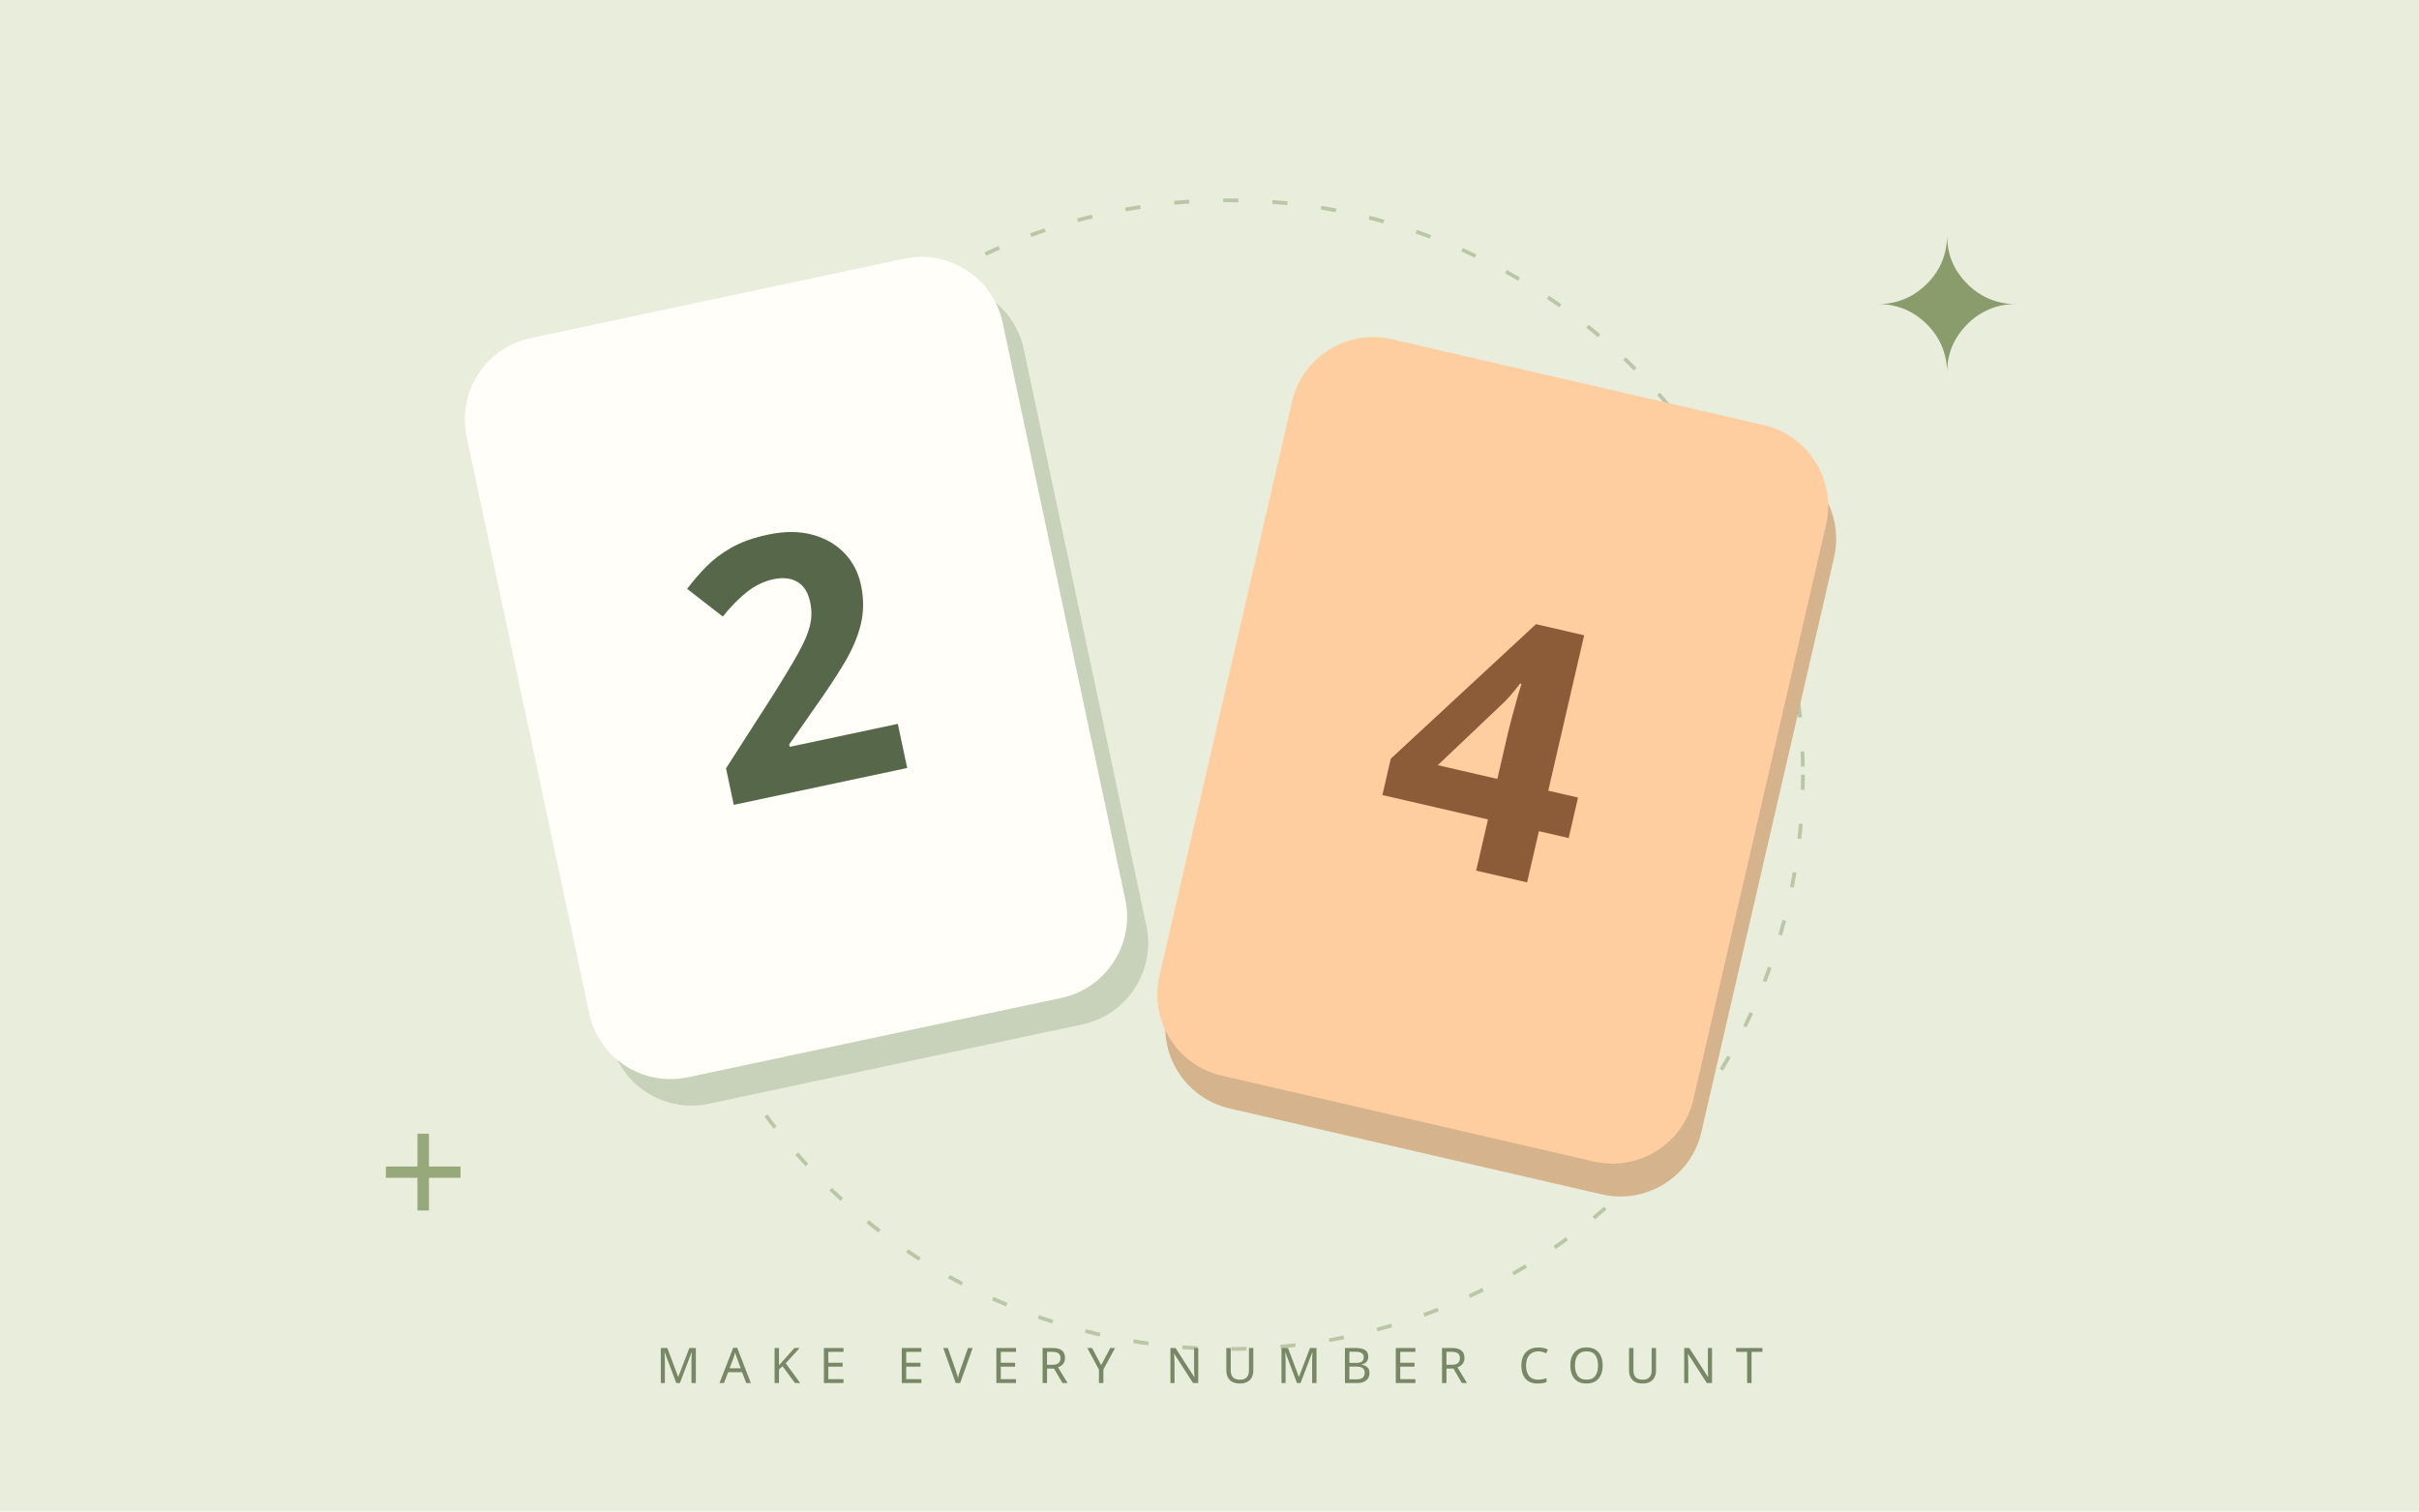
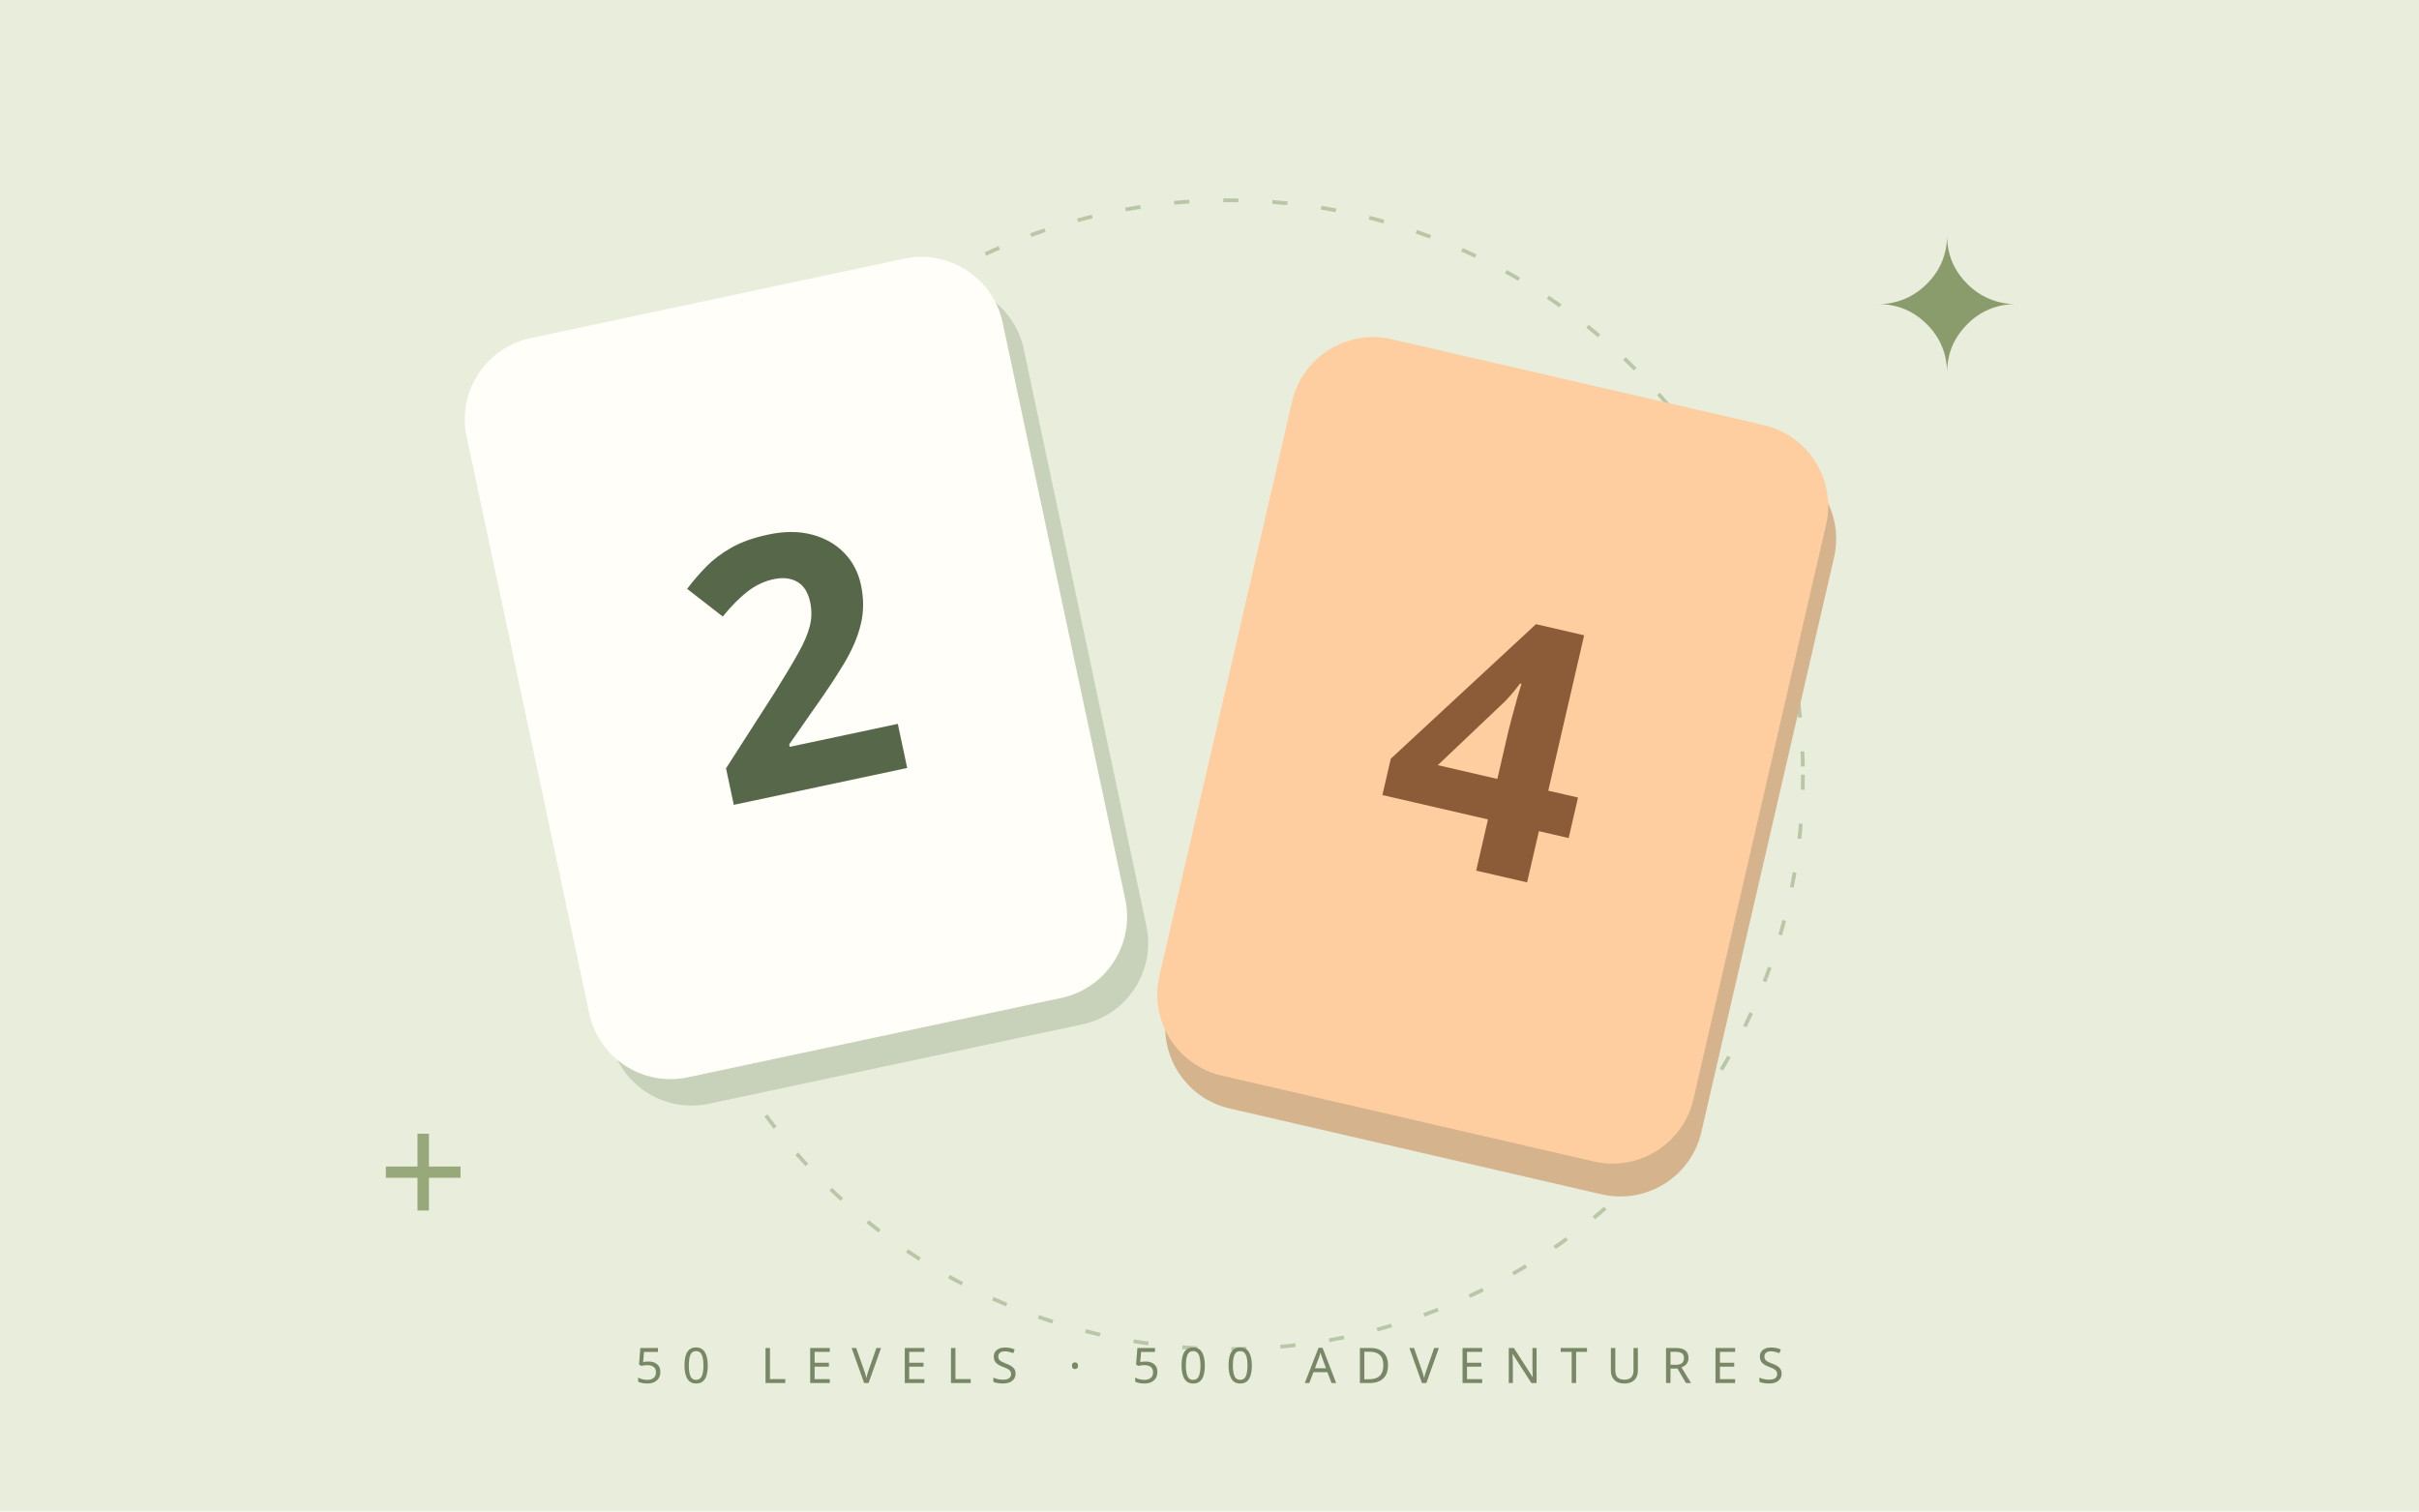
<svg xmlns="http://www.w3.org/2000/svg" width="640" height="400" viewBox="0 0 640 400">
  <rect width="640" height="400" fill="#e8eddc" />
  <circle cx="325" cy="205" r="152" fill="none" stroke="#bac7a7" stroke-dasharray="4 9" />
  <g transform="translate(140 75) rotate(-12 80 110)">
    <rect x="4" y="8" width="145" height="200" rx="22" fill="#c8d1b9" />
    <rect width="145" height="200" rx="22" fill="#fffef8" />
    <text x="72" y="132" font-family="sans-serif" font-size="94" font-weight="700" text-anchor="middle" fill="#57684a">2</text>
  </g>
  <g transform="translate(320 100) rotate(13 80 110)">
    <rect x="4" y="8" width="145" height="200" rx="22" fill="#d5b38c" />
    <rect width="145" height="200" rx="22" fill="#ffcea0" />
    <text x="72" y="132" font-family="sans-serif" font-size="94" font-weight="700" text-anchor="middle" fill="#8b5c37">4</text>
  </g>
  <text x="495" y="98" font-family="sans-serif" font-size="48" fill="#8b9c6c">✦</text>
  <text x="100" y="325" font-family="sans-serif" font-size="42" fill="#97a87a">+</text>
-   <text x="320" y="366" text-anchor="middle" font-family="sans-serif" font-size="13" letter-spacing="5" fill="#788765">MAKE EVERY NUMBER COUNT</text>
+   <text x="320" y="366" text-anchor="middle" font-family="sans-serif" font-size="13" letter-spacing="5" fill="#788765">50 LEVELS · 500 ADVENTURES</text>
</svg>
